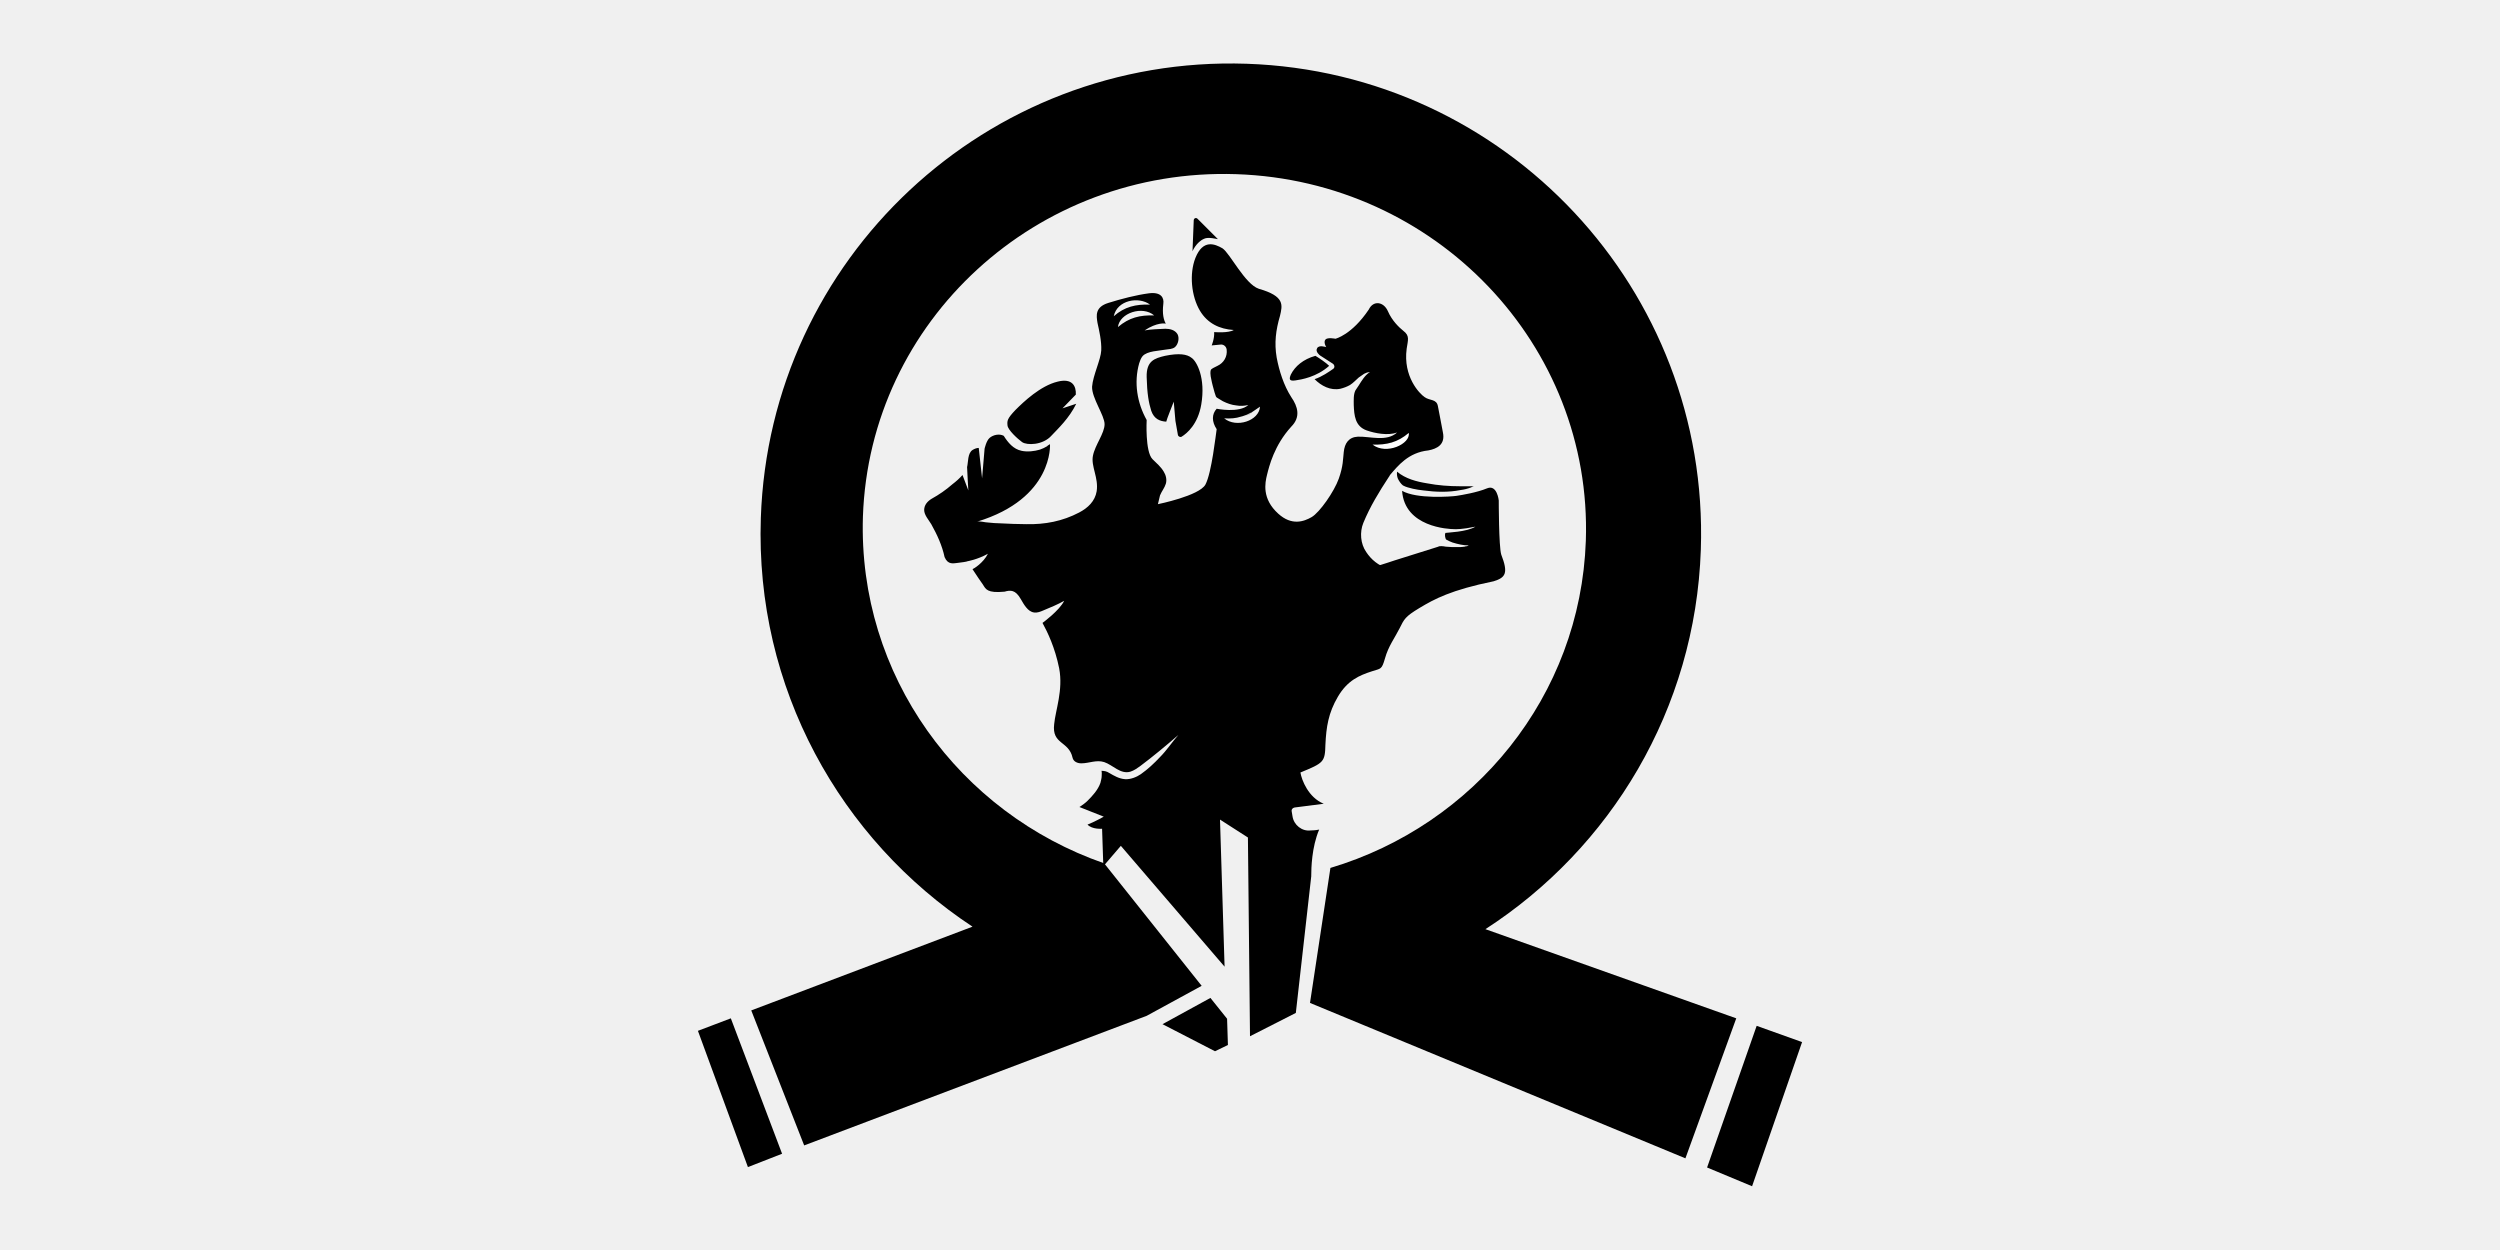
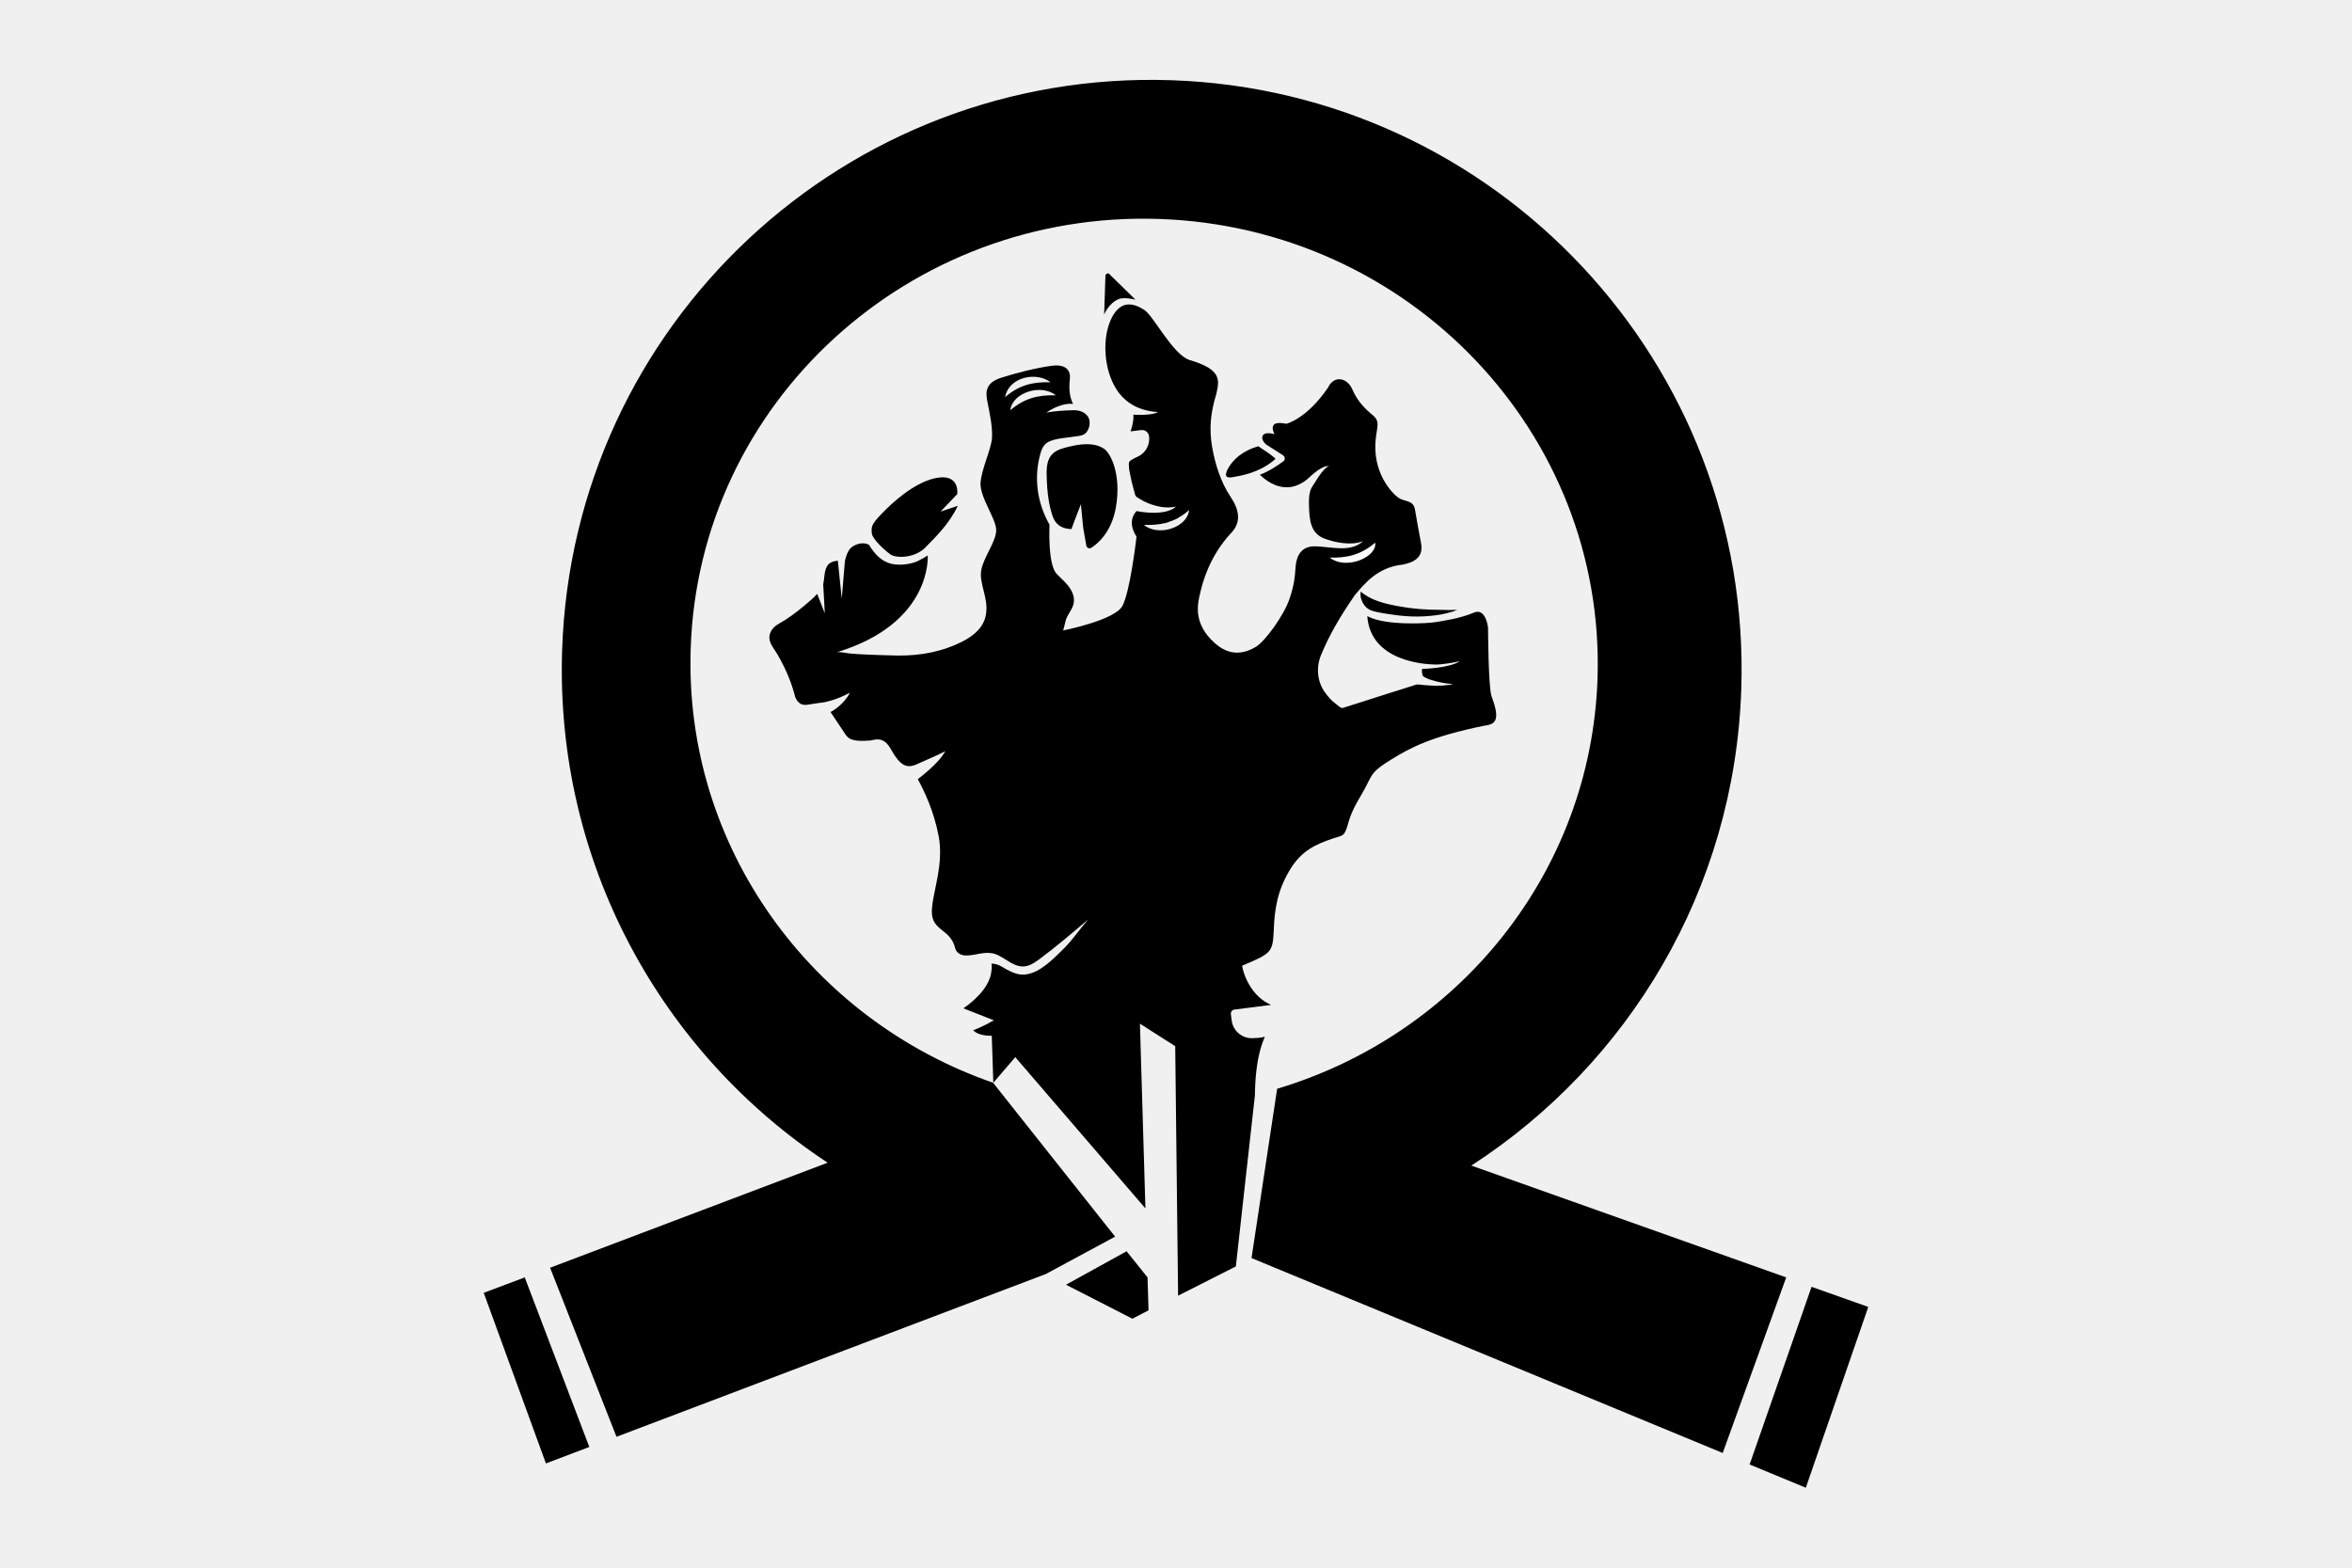
- <svg xmlns="http://www.w3.org/2000/svg" viewBox="0 0 600 300">
+ <svg xmlns="http://www.w3.org/2000/svg" viewBox="0 0 900 600">
  <style>.st0{fill:#FFFFFF;}</style>
-   <path d="M167.5 247.4l12 32.7 8.2-3.2-12.3-32.5zm189-24.4c30-19.4 50.4-52.7 51.7-91.1 2.1-62.3-46.7-114.5-109-116.6s-114.5 46.7-116.6 109c-1.4 40.8 19.1 77.2 50.8 98.1l-53.1 20.1 12.7 32.4 82.2-31.1 13.2-7.2-23.4-29.4c-34.8-12.1-59.1-45.1-57.9-83.2 1.6-47 41.7-83.8 89.6-82.2 47.9 1.6 85.5 41 83.9 88-1.3 37.3-26.8 68.2-61.3 78.5l-4.9 32.4 90.1 37.3 12.2-33.6-60.2-21.4zm65.1 23.2l-11.9 34 10.8 4.5 12-34.6zm-131.1-6.7l-11.5 6.3 12.6 6.5 3.1-1.5-.2-6.3z" id="belt" />
+   <path d="M185.1 494.8l23.8 65.3 16.6-6.3-24.7-64.9zm377.9-48.7c60-38.8 100.7-105.4 103.3-182.2 4.2-124.6-93.5-229-218.1-233.2s-229 93.4-233.1 218.1c-2.7 81.5 38.1 154.4 101.6 196.2l-106.2 40.2 25.4 64.7 164.3-62.3 26.5-14.3-46.7-58.9c-69.5-24.1-118.3-90.2-115.7-166.3 3.1-93.9 83.4-167.5 179.2-164.3 95.8 3.2 170.9 82 167.8 175.9-2.5 74.6-53.6 136.4-122.6 157l-9.8 64.8 180.3 74.6 24.3-67.2-120.5-42.8zm130.2 46.4l-23.7 68 21.5 8.9 23.9-69.2zm-262.1-13.6l-23.2 12.8 25.4 13 6.2-3.2-.4-12.6z" id="belt" />
  <g id="hand">
-     <path d="M338.1 103.9c-2.7 2.3-5.3 3-8.7 2.8 3.3 2.6 9.2-.2 8.7-2.8z" class="st0" />
-     <path d="M279.6 85.4c-2.5.6-4.5 1.2-4.4 5.1.1 4 .5 6.2 1.1 8.1.7 2 2.1 2.5 3.6 2.6 0-.3 1.8-4.8 1.8-4.8l.4 4.6.6 3.4c.1.4.6.6.9.4 1.3-.8 3.9-3 4.7-7.7 1.1-6.4-1.1-10.4-2.3-11.2-1.1-.9-3-1.2-6.4-.5zm6.9-32.6l-.3 7.5s.9-2.2 2.8-3c1-.5 3.1.1 3.3.1l-4.9-4.9c-.3-.3-.8-.2-.9.3zm-32.7 38.8c-4.1 1-8.1 4.8-10.1 6.8-2 2.1-2 2.6-1.9 3.7.1 1.1 2.4 3.2 3.5 4 1.1.8 5 .8 7.1-1.6 1.5-1.6 4.2-4.1 5.9-7.6l-3.3 1.1 3.2-3.3c.1-2.1-.9-4-4.4-3.1zm57.1-.3c1.4-.2 5.1-.8 8.1-3.5-.7-.7-2.3-1.8-3.3-2.4-2.9.8-4.9 2.5-5.9 4.5-.5 1.2-.3 1.6 1.1 1.4zm31.6 24.7c-2.5-.4-5.2-1.1-7.2-2.8-.1.6 0 1.2.2 1.7.3.6.7 1.2 1.2 1.6.7.4 1.6.6 2.4.8.8.2 1.7.3 2.5.4 3 .4 6 .5 9-.1.8-.1 1.6-.3 2.4-.6.2-.1.6-.3.8-.3h-3.4c-2.6 0-5.3-.2-7.9-.7zm-42.1-16.9c-.6.4-1.4.7-2.1.9.7-.2 1.4-.5 2.1-.9zm59.9 34c-.6-1.9-.6-13-.6-13s-.4-3.9-2.8-2.9-6 1.6-7.3 1.8c-1.3.2-9.6.8-13.1-1.2.6 8.7 11.1 9.2 12.6 9.2h.1c.2 0 1.5.1 4.9-.6-2.1 1.3-6.8 1.4-7.2 1.5 0 .1-.1.2-.1.4 0 .3 0 .5.1.8l.1.3.1.1c.5.3 1 .5 1.5.7 1.3.4 2.6.7 3.9.7-.2.1-.4.2-.5.2-.1 0-.3 0-.5.1-.3 0-.6.1-1 .1h-2l-1.5-.1s-1-.2-1.5-.1c-.1 0-.2 0-.3.1l-10.5 3.3c-1.1.4-2.2.7-3.4 1.1-.2.1-1-.6-1.2-.7-.9-.7-1.6-1.5-2.2-2.4-1.4-2-1.6-4.8-.7-7 1.6-3.9 3.8-7.5 6.1-11 .1-.1.2-.3.3-.5 1.9-2.2 4.4-5.4 9.2-5.9 2.1-.4 4.1-1.4 3.5-4.3-.4-2-.8-4.4-1.2-6.3-.3-1.8-2-1.3-3.2-2.2-1.2-.8-5.2-4.9-4.3-11.6.3-2.1.8-3.1-.8-4.3-1-.8-2.7-2.4-3.7-4.7-1-2.3-3.5-2.7-4.6-.4-4.1 6.1-8 7-8 7s-1.9-.4-2.4.2c-.5.6.1 1.7.2 1.8-.1 0-1.8-.6-2.2.3-.5.8.7 1.7.7 1.7l3.1 2c.4.3.5.9.1 1.2-1 .7-2.7 1.9-4.5 2.5 1.6 1.6 3.8 2.8 6.2 2.3.8-.2 1.6-.5 2.3-.9.8-.5 1.4-1.2 2.1-1.8l1.3-.9.7-.3.7-.1c-1.2.7-2 2.1-2.7 3.2l-.8 1.2c-.5 1-.4 2.4-.4 3.5.1 2.5.3 5.1 3.1 6.1 2 .7 5.1 1.3 7.3.5-2.5 2.3-6.5.9-9.4 1-2.2.1-3.2 1.6-3.4 3.7-.2 1.7-.1 3.3-1.2 6.4-1.1 3.1-4.6 8.1-6.5 9.2-1.9 1.1-4.8 2.1-8-.8-4-3.6-3.2-7.4-2.7-9.4s1.7-7 5.8-11.5c2.3-2.3 1.6-4.8 0-7.1-1.8-2.8-2.9-6.3-3.5-9.5-.6-3.5-.2-6.6.8-10 .6-2.6 1.2-4.7-5.1-6.5-3.3-1.1-6.9-8.5-8.7-9.7-1.9-1.1-4.7-2.2-6.5 2.3-1.5 3.8-1 9.2 1.1 12.7 1.8 3 4.7 4.4 8.1 4.6-1.3.8-4.7.5-4.7.5.1 1.6-.6 3.2-.6 3.2l2.1-.2c.7-.1 1.4.4 1.5 1.2.2 1.7-.7 3.2-2.2 3.9-.8.4-1.5.7-1.6 1-.1.2-.1.6-.1.8 0 .5.1.9.2 1.4.2 1.1.5 2.1.8 3.2l.3.9c.1.3.4.4.7.6l1 .6c1 .5 2.1.9 3.2 1 1 .2 2 .1 2.9-.1-2.2 2-7.6.9-7.6.9-1.2 1.3-1.2 3.1 0 4.9-.2 1.2-1.2 10.5-2.7 13.3-1.5 2.7-11.4 4.7-11.4 4.7s.5-2 .5-2.1c.4-1 1.1-1.8 1.4-2.8.3-1 0-2.1-.5-2.9-.7-1.2-1.7-2-2.7-3-1.8-1.8-1.4-9.4-1.4-9.4-2.3-4.1-3.1-9-1.8-13.6.2-.6.4-1.2.8-1.7 1.1-1.3 4.1-1.3 5.6-1.6.7-.1 1.6-.1 2.2-.6.8-.7 1.1-2.2.6-3.1-.6-1-1.8-1.3-2.9-1.3-1.7.1-3.4.1-5 .4 3-2 5-1.7 5.1-1.6-.5-.9-.9-2.3-.6-4.8.2-1.4-.5-2.9-3.5-2.5-3 .4-6.5 1.3-9.7 2.3-3.2 1-2.9 3-2.6 4.8.4 1.8 1 4.4.9 6.6-.1 2.2-2 6-2.2 8.7-.1 2.7 3 6.9 3 9 0 2.2-2.3 5-2.8 7.6-.5 2.5 1.4 5.3.9 8.5-.4 2.4-2.1 4-4.2 5.1-4 2.1-8.2 2.9-12.7 2.8-2.1 0-4.1-.1-6.2-.2-1 0-2-.1-3-.2-.7 0-1.9-.4-2.6-.2 18.4-5.6 17.5-18.6 17.5-18.6s-.7.4-.7.5c-.5.3-1.1.6-1.7.8-1.3.4-3 .6-4.4.3-2-.4-3.3-2-4.3-3.6-1.1-.6-2.6-.2-3.4.5-.8.7-1.2 2.6-1.2 2.6l-.6 7.1s-.7-6.6-.8-7.3c-.5 0-1 .2-1.5.5-1.2.8-1 2.9-1.3 4.1 0 .5.3 5.6.3 5.6l-1.4-3.7c-.7.8-1.6 1.6-2.4 2.2-1.6 1.4-3.2 2.5-5 3.5-1 .6-1.8 1.5-1.8 2.7 0 1.2 1.1 2.4 1.7 3.4 1.4 2.5 2.6 5.1 3.2 7.9.8 1.9 2.1 1.5 3.1 1.4.9-.1 2.3-.3 2.4-.4 0 0 2.4-.4 4.9-1.8-1.1 2.2-3.4 3.6-3.7 3.7.9 1.4 2 3 2.5 3.7.7 1.1 1 2.1 5.2 1.7 1.4-.4 2.6-.5 3.9 1.8.4.7.8 1.4 1.3 2 .5.6 1.1 1.1 1.9 1.2.8.1 1.5-.2 2.2-.5 1.7-.7 3.4-1.4 5-2.3-1.1 2.3-5.2 5.3-5.2 5.3 1.2 2.2 3 5.9 4 10.9 1 5.2-.9 10.1-1.2 13.4-.6 4.9 3.5 4 4.4 8 .2 1 1.2 1.4 2.1 1.4 1.9 0 3.6-.9 5.5-.3 2.1.7 3.9 3 6.3 2.3.9-.3 1.6-.8 2.3-1.3 3.2-2.4 6.2-4.9 9.2-7.5-1.5 1.7-2.8 3.7-4.4 5.3-1.4 1.5-2.9 2.9-4.6 4.1-1 .7-2.5 1.3-3.8 1.2-1.4-.1-2.6-.8-3.8-1.5-.6-.4-1.2-.5-1.9-.5.2 0 .1 1.1.1 1.3 0 .5-.2 1.1-.3 1.6-.6 1.7-1.9 3.1-3.1 4.3-.5.5-1.2 1-1.8 1.4 0 0-.1 0-.1.1l5.8 2.3s-2.3 1.3-3.9 1.9c1.1 1.2 3.5 1 3.5 1l.3 9 4.2-4.9 24.9 29-1.1-35.3 6.7 4.3.5 47.7 11-5.6 3.7-32.8v-.2c0-1.6.1-6.8 1.9-11-.9.2-2 .2-2 .2-2.1.3-4.1-1.3-4.4-3.4l-.2-1.2c-.1-.4.2-.8.7-.9l7-.9c-3.7-1.5-5.3-5.7-5.6-7.5 5.6-2.3 5.9-2.5 6-6.7.2-4.2.7-7.6 3-11.5 2.3-3.9 5.1-5.1 8.2-6.1 2.1-.7 2.3-.3 3.1-3.1.8-2.9 2.4-5 3.5-7.2s1.3-2.8 4.8-4.9c3.5-2.1 7.5-4.3 17.8-6.4 2.9-.9 3.5-2 1.8-6.4zm-22.2-29.2c.5 2.6-5.4 5.4-8.7 2.8 3.4.1 6-.5 8.7-2.8zm-62.1-30.8c-3.4-.1-6.1.5-8.7 2.8.8-3.9 6-4.8 8.7-2.8zm-7.7 5.4c.4-3.4 5.9-5.2 8.7-2.8-3.4-.1-6 .5-8.7 2.8zm25.5 21.9c1.5.1 2.8 0 4-.4l.4-.1c.7-.2 1.4-.5 2.1-.9h.1s.1 0 .1-.1c.6-.4 1.2-.8 1.9-1.3-.2 3.4-5.7 5.2-8.6 2.8z" />
+     <path d="M526.2 207.7c-5.3 4.6-10.6 5.9-17.4 5.7 6.5 5.2 18.4-.5 17.4-5.7z" class="st0" />
+     <path d="M409.3 170.9c-5 1.2-8.9 2.3-8.8 10.2.1 7.9 1 12.5 2.2 16.2 1.3 4 4.2 5.1 7.3 5.2.1-.5 3.6-9.5 3.6-9.5l.9 9.1 1.2 6.8c.2.8 1.1 1.2 1.8.8 2.6-1.6 7.8-6 9.5-15.5 2.2-12.8-2.1-20.9-4.6-22.5-2.6-1.7-6.5-2.4-13.1-.8zm13.7-65.4l-.5 14.9s1.7-4.3 5.5-5.9c2.1-.9 6.2.1 6.5.2l-9.9-9.7c-.4-.7-1.5-.3-1.6.5zm-65.5 77.6c-8.1 1.9-16.3 9.5-20.2 13.6-4 4.1-3.9 5.1-3.7 7.4.2 2.2 4.8 6.4 7 8 2.2 1.7 10 1.7 14.2-3.3 3-3.1 8.4-8.2 11.7-15.2l-6.6 2.2 6.4-6.7c.3-3.9-1.6-7.7-8.8-6zm114.3-.5c2.7-.5 10.2-1.5 16.3-7-1.4-1.4-4.6-3.5-6.6-4.8-5.7 1.6-9.8 4.9-11.9 9.1-1 2.3-.5 3.2 2.2 2.7zm63.2 49.4c-4.9-.9-10.5-2.2-14.3-5.6-.2 1.2-.1 2.4.4 3.5.5 1.2 1.3 2.4 2.4 3.1 1.3.9 3.2 1.2 4.7 1.5 1.7.3 3.4.6 5.1.8 6 .9 12.1.9 18-.1 1.6-.3 3.2-.7 4.8-1.2.5-.1 1.2-.6 1.7-.6-2.3.1-4.5.1-6.8 0-5.4 0-10.7-.4-16-1.4zm-84.2-33.8c-1.3.8-2.7 1.4-4.3 1.8 1.5-.5 3-1 4.3-1.8zm119.9 68.1c-1.2-3.7-1.3-26.1-1.3-26.1s-.8-7.8-5.5-5.7c-4.8 2.1-11.9 3.2-14.6 3.6-2.6.5-19.3 1.5-26.1-2.3 1.2 17.4 22.2 18.4 25.2 18.5h.3c.5.1 2.9.2 9.9-1.2-4.1 2.6-13.6 2.9-14.4 2.9-.1.2-.1.5-.1.7 0 .5.1 1 .2 1.6.1.2.1.4.3.5l.2.2c1 .6 2 1 3.1 1.3 2.5.8 5.2 1.3 7.9 1.5-.3.2-.8.3-1.1.3l-.9.1-1.9.2c-1.4 0-2.7.1-4 0l-3-.2c-.9-.1-2-.3-2.9-.2-.2 0-.4.1-.6.2-7 2.2-14 4.4-21.1 6.7l-6.7 2.1c-.4.1-2-1.2-2.3-1.5-1.8-1.3-3.2-2.9-4.5-4.8-2.8-4-3.2-9.5-1.3-14 3.2-7.8 7.5-15 12.3-22l.6-.9c3.8-4.5 8.8-10.7 18.3-11.7 4.2-.8 8.3-2.7 7-8.6-.8-4-1.6-8.8-2.3-12.7-.7-3.5-4-2.7-6.3-4.3-2.4-1.7-10.3-9.7-8.6-23.2.5-4.2 1.7-6.3-1.6-8.7-2-1.7-5.4-4.8-7.4-9.5s-7.1-5.5-9.3-.8c-8.2 12.1-16 13.9-16 13.9s-3.8-.9-4.8.4c-1 1.2.2 3.4.3 3.6-.2-.1-3.6-1.1-4.5.5-.9 1.7 1.4 3.5 1.4 3.5l6.3 4c.9.6 1 1.8.1 2.4-2 1.5-5.4 3.8-8.9 5.1 3.3 3.2 7.6 5.5 12.3 4.6 1.6-.3 3.1-1 4.5-1.9 1.6-1 2.7-2.4 4.2-3.5.8-.7 1.7-1.3 2.7-1.8.5-.2.9-.5 1.4-.6.3-.1 1.1-.1 1.4-.3-2.3 1.4-4 4.1-5.4 6.4-.5.8-1.1 1.6-1.5 2.4-.9 2.1-.9 4.8-.8 7 .2 5 .5 10.2 6.1 12.2 4 1.5 10.3 2.7 14.6.9-5 4.7-12.9 1.9-18.9 2-4.5.1-6.5 3.3-6.9 7.4-.3 3.4-.3 6.7-2.4 12.8-2.1 6.2-9.3 16.2-12.9 18.3-3.7 2.2-9.6 4.2-15.9-1.7-8-7.2-6.4-14.7-5.4-18.7.9-4 3.4-13.9 11.6-22.9 4.6-4.5 3.2-9.5 0-14.3-3.7-5.5-5.9-12.6-7-19.1-1.2-7-.5-13.2 1.6-20 1.1-5.2 2.5-9.4-10.2-13.1-6.6-2.2-13.8-17.1-17.5-19.3-3.7-2.3-9.3-4.4-13 4.7-3 7.7-2 18.3 2.2 25.3 3.6 6 9.4 8.8 16.2 9.2-2.5 1.5-9.4 1-9.4 1 .2 3.1-1.1 6.4-1.1 6.4l4.1-.5c1.5-.2 2.8.9 3 2.4.4 3.3-1.4 6.5-4.4 7.8-1.5.7-2.9 1.4-3.2 2-.2.5-.2 1.2-.1 1.7 0 .9.2 1.9.4 2.8.4 2.2.9 4.3 1.5 6.4.2.6.4 1.2.5 1.8.2.6.9.9 1.3 1.2l2.1 1.2c2 1 4.2 1.7 6.4 2.1 1.9.3 3.9.3 5.8-.1-4.4 4-15.1 1.7-15.1 1.7-2.4 2.6-2.4 6.2 0 9.8-.3 2.4-2.5 21-5.4 26.5-2.9 5.5-22.7 9.4-22.7 9.4.1 0 1-3.9 1.1-4.2.7-2 2.2-3.6 2.8-5.6.6-2 .1-4.1-1-5.9-1.4-2.4-3.5-4-5.3-5.9-3.6-3.6-2.8-18.9-2.8-18.9-4.7-8.2-6.1-18-3.5-27.1.3-1.2.8-2.5 1.6-3.4 2.1-2.6 8.2-2.6 11.2-3.2 1.4-.2 3.2-.2 4.4-1.2 1.6-1.4 2.2-4.5 1.1-6.3-1.2-2-3.7-2.7-5.9-2.6-3.4.1-6.8.3-10.1.9 6.1-4.1 10-3.3 10.2-3.3-.9-1.9-1.8-4.6-1.2-9.6.3-2.8-1.1-5.8-7-5-5.9.8-13 2.6-19.4 4.6-6.4 2.1-5.8 6-5.1 9.5.7 3.6 1.9 8.8 1.7 13.3-.2 4.4-4 11.9-4.4 17.4-.3 5.5 6 13.8 6 18.1 0 4.3-4.7 10.1-5.7 15.2s2.8 10.6 1.8 16.9c-.7 4.8-4.3 8-8.4 10.2-8 4.2-16.5 5.8-25.4 5.7-4.1-.1-8.3-.2-12.4-.4-2-.1-4-.2-6-.4-1.4-.1-3.8-.8-5.1-.4 36.9-11.1 35-37.1 35-37.1s-1.3.8-1.5.9c-1.1.6-2.3 1.3-3.5 1.7-2.7.9-6.1 1.2-8.8.6-4-.9-6.6-3.9-8.7-7.3-2.2-1.2-5.2-.3-6.8 1.1-1.7 1.4-2.4 5.2-2.4 5.2l-1.2 14.3s-1.4-13.3-1.5-14.5c-1 .1-2.1.3-3 .9-2.4 1.6-2 5.7-2.6 8.1.1 1 .6 11.1.6 11.1l-2.9-7.4c-1.5 1.7-3.3 3.1-4.8 4.4-3.2 2.7-6.4 5.1-10 7.1-2 1.1-3.6 3.1-3.5 5.4.1 2.4 2.3 4.7 3.4 6.8 2.8 4.9 5.1 10.2 6.5 15.8 1.6 3.8 4.2 3 6.1 2.7 1.8-.3 4.7-.7 4.9-.7 0 0 4.7-.8 9.9-3.7-2.1 4.4-6.8 7.2-7.4 7.4 1.9 2.8 4 6 5 7.5 1.5 2.2 1.9 4.1 10.4 3.4 2.8-.7 5.3-1 7.8 3.5.7 1.3 1.6 2.7 2.6 3.9 1 1.2 2.2 2.2 3.8 2.4 1.5.2 3-.5 4.3-1.1 3.3-1.5 6.8-2.9 10-4.6-2.3 4.6-10.5 10.7-10.5 10.7 2.4 4.5 6.1 11.9 8 21.9 1.9 10.4-1.9 20.3-2.5 26.8-1.3 9.8 6.9 7.9 8.8 16 .5 2 2.5 2.8 4.2 2.8 3.8 0 7.2-1.8 11-.6 4.2 1.4 7.8 6 12.6 4.5 1.7-.5 3.2-1.6 4.7-2.7 6.3-4.7 12.4-9.9 18.4-15-3 3.4-5.6 7.3-8.8 10.6-2.9 2.9-5.8 5.9-9.2 8.1-2 1.4-5.1 2.6-7.5 2.4-2.8-.2-5.3-1.7-7.7-3.1-1.2-.7-2.5-1.1-3.9-1.1.3 0 .2 2.3.1 2.6-.1 1.1-.3 2.1-.7 3.1-1.2 3.4-3.8 6.2-6.3 8.5-1.1 1-2.3 1.9-3.6 2.8l-.2.1 11.7 4.6s-4.5 2.6-7.9 3.8c2.2 2.4 7.1 2.1 7.1 2.1l.6 18 8.4-9.8 49.8 57.9-2.1-70.7 13.5 8.6 1.1 95.5 22.1-11.2 7.3-65.5v-.4c.1-3.1.1-13.6 3.8-22-1.8.5-4 .5-4 .5-4.3.5-8.2-2.5-8.7-6.8l-.3-2.4c-.1-.8.5-1.6 1.3-1.7l14.1-1.8c-7.4-3.1-10.6-11.4-11.1-15 11.2-4.7 11.7-5.1 12.1-13.4.3-8.3 1.4-15.2 6-23 4.6-7.8 10.3-10.1 16.4-12.2 4.3-1.5 4.6-.5 6.2-6.3 1.6-5.7 4.8-9.9 7-14.3s2.5-5.5 9.5-9.8c7-4.3 14.9-8.7 35.7-12.9 4.6-.5 5.7-2.8 2.5-11.4zm-44.5-58.6c1 5.2-10.8 10.8-17.4 5.7 6.7.2 12-1.1 17.4-5.7zm-124.2-61.4c-6.8-.2-12.1 1.1-17.4 5.7 1.5-7.9 12.1-9.8 17.4-5.7zm-15.4 10.7c.7-6.7 11.8-10.3 17.4-5.7-6.7-.2-12 1.1-17.4 5.7zm51.1 43.9c2.9.1 5.6-.1 8.1-.7.3 0 .6-.1.8-.2 1.5-.4 2.9-1 4.3-1.8 0 0 .1 0 .1-.1 0 0 .1 0 .1-.1.1 0 .2-.1.2-.1 1.3-.7 2.5-1.6 3.7-2.7-.6 6.7-11.7 10.3-17.3 5.7z" />
  </g>
</svg>
